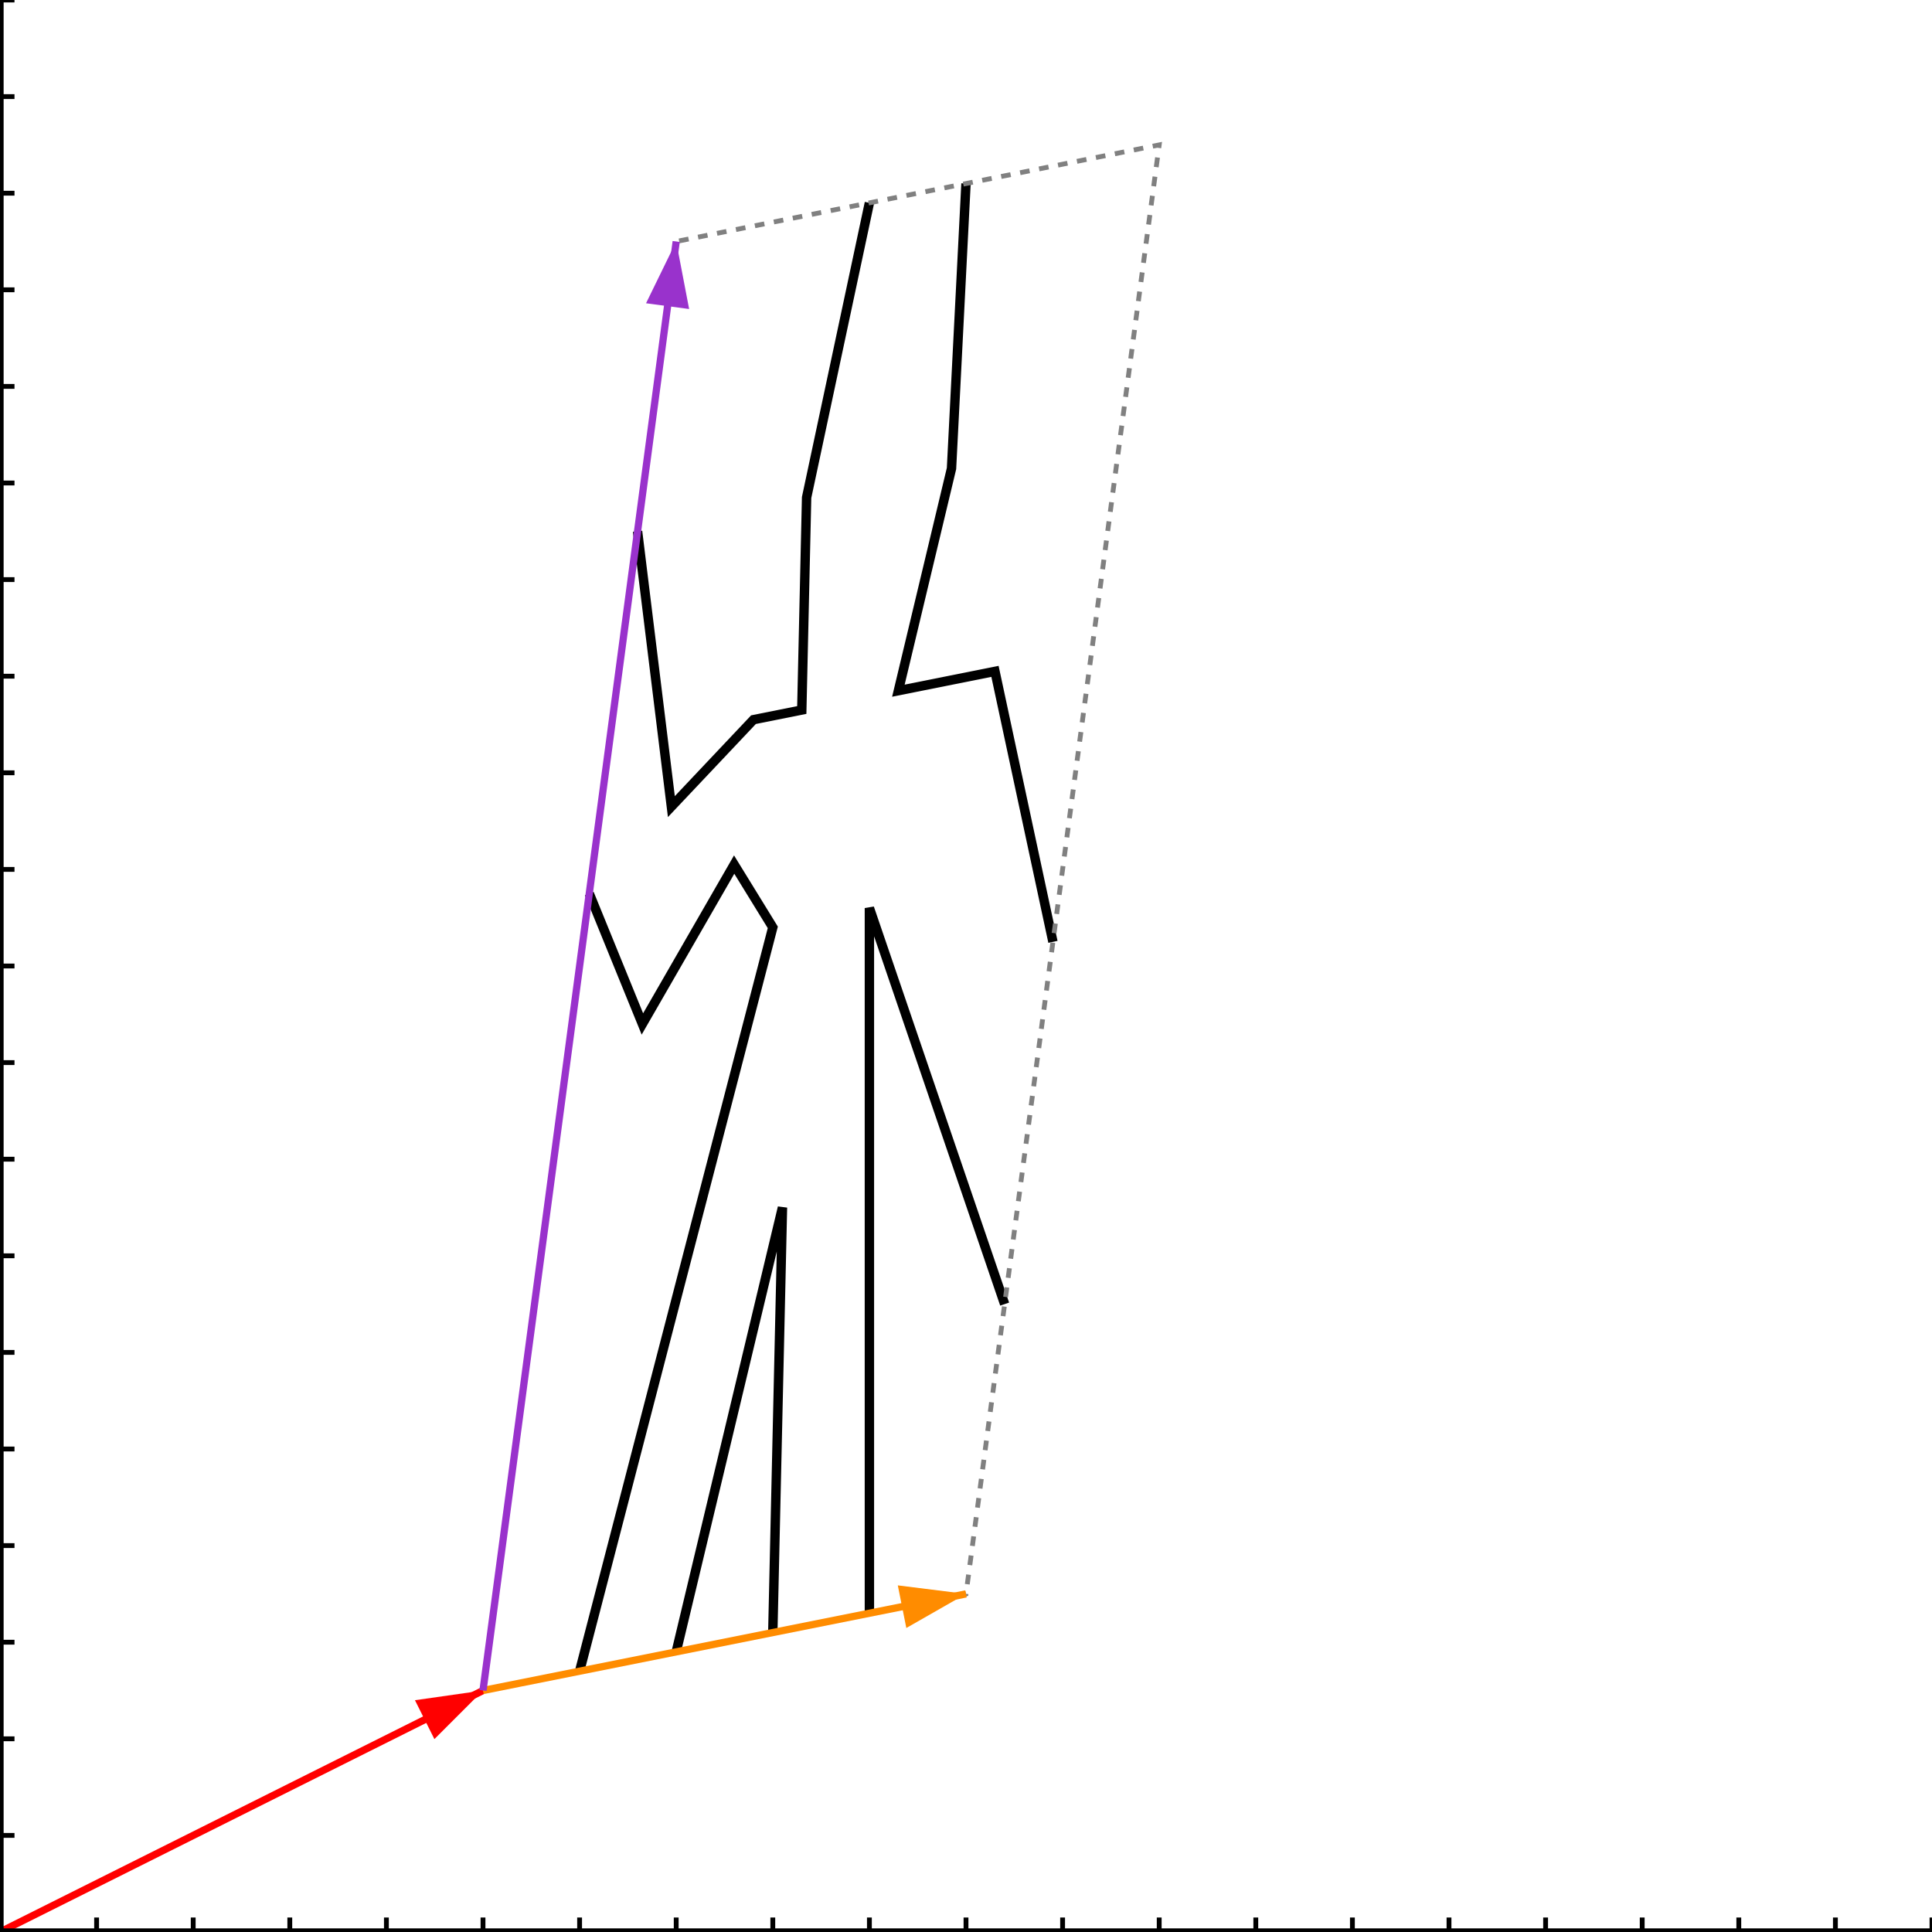
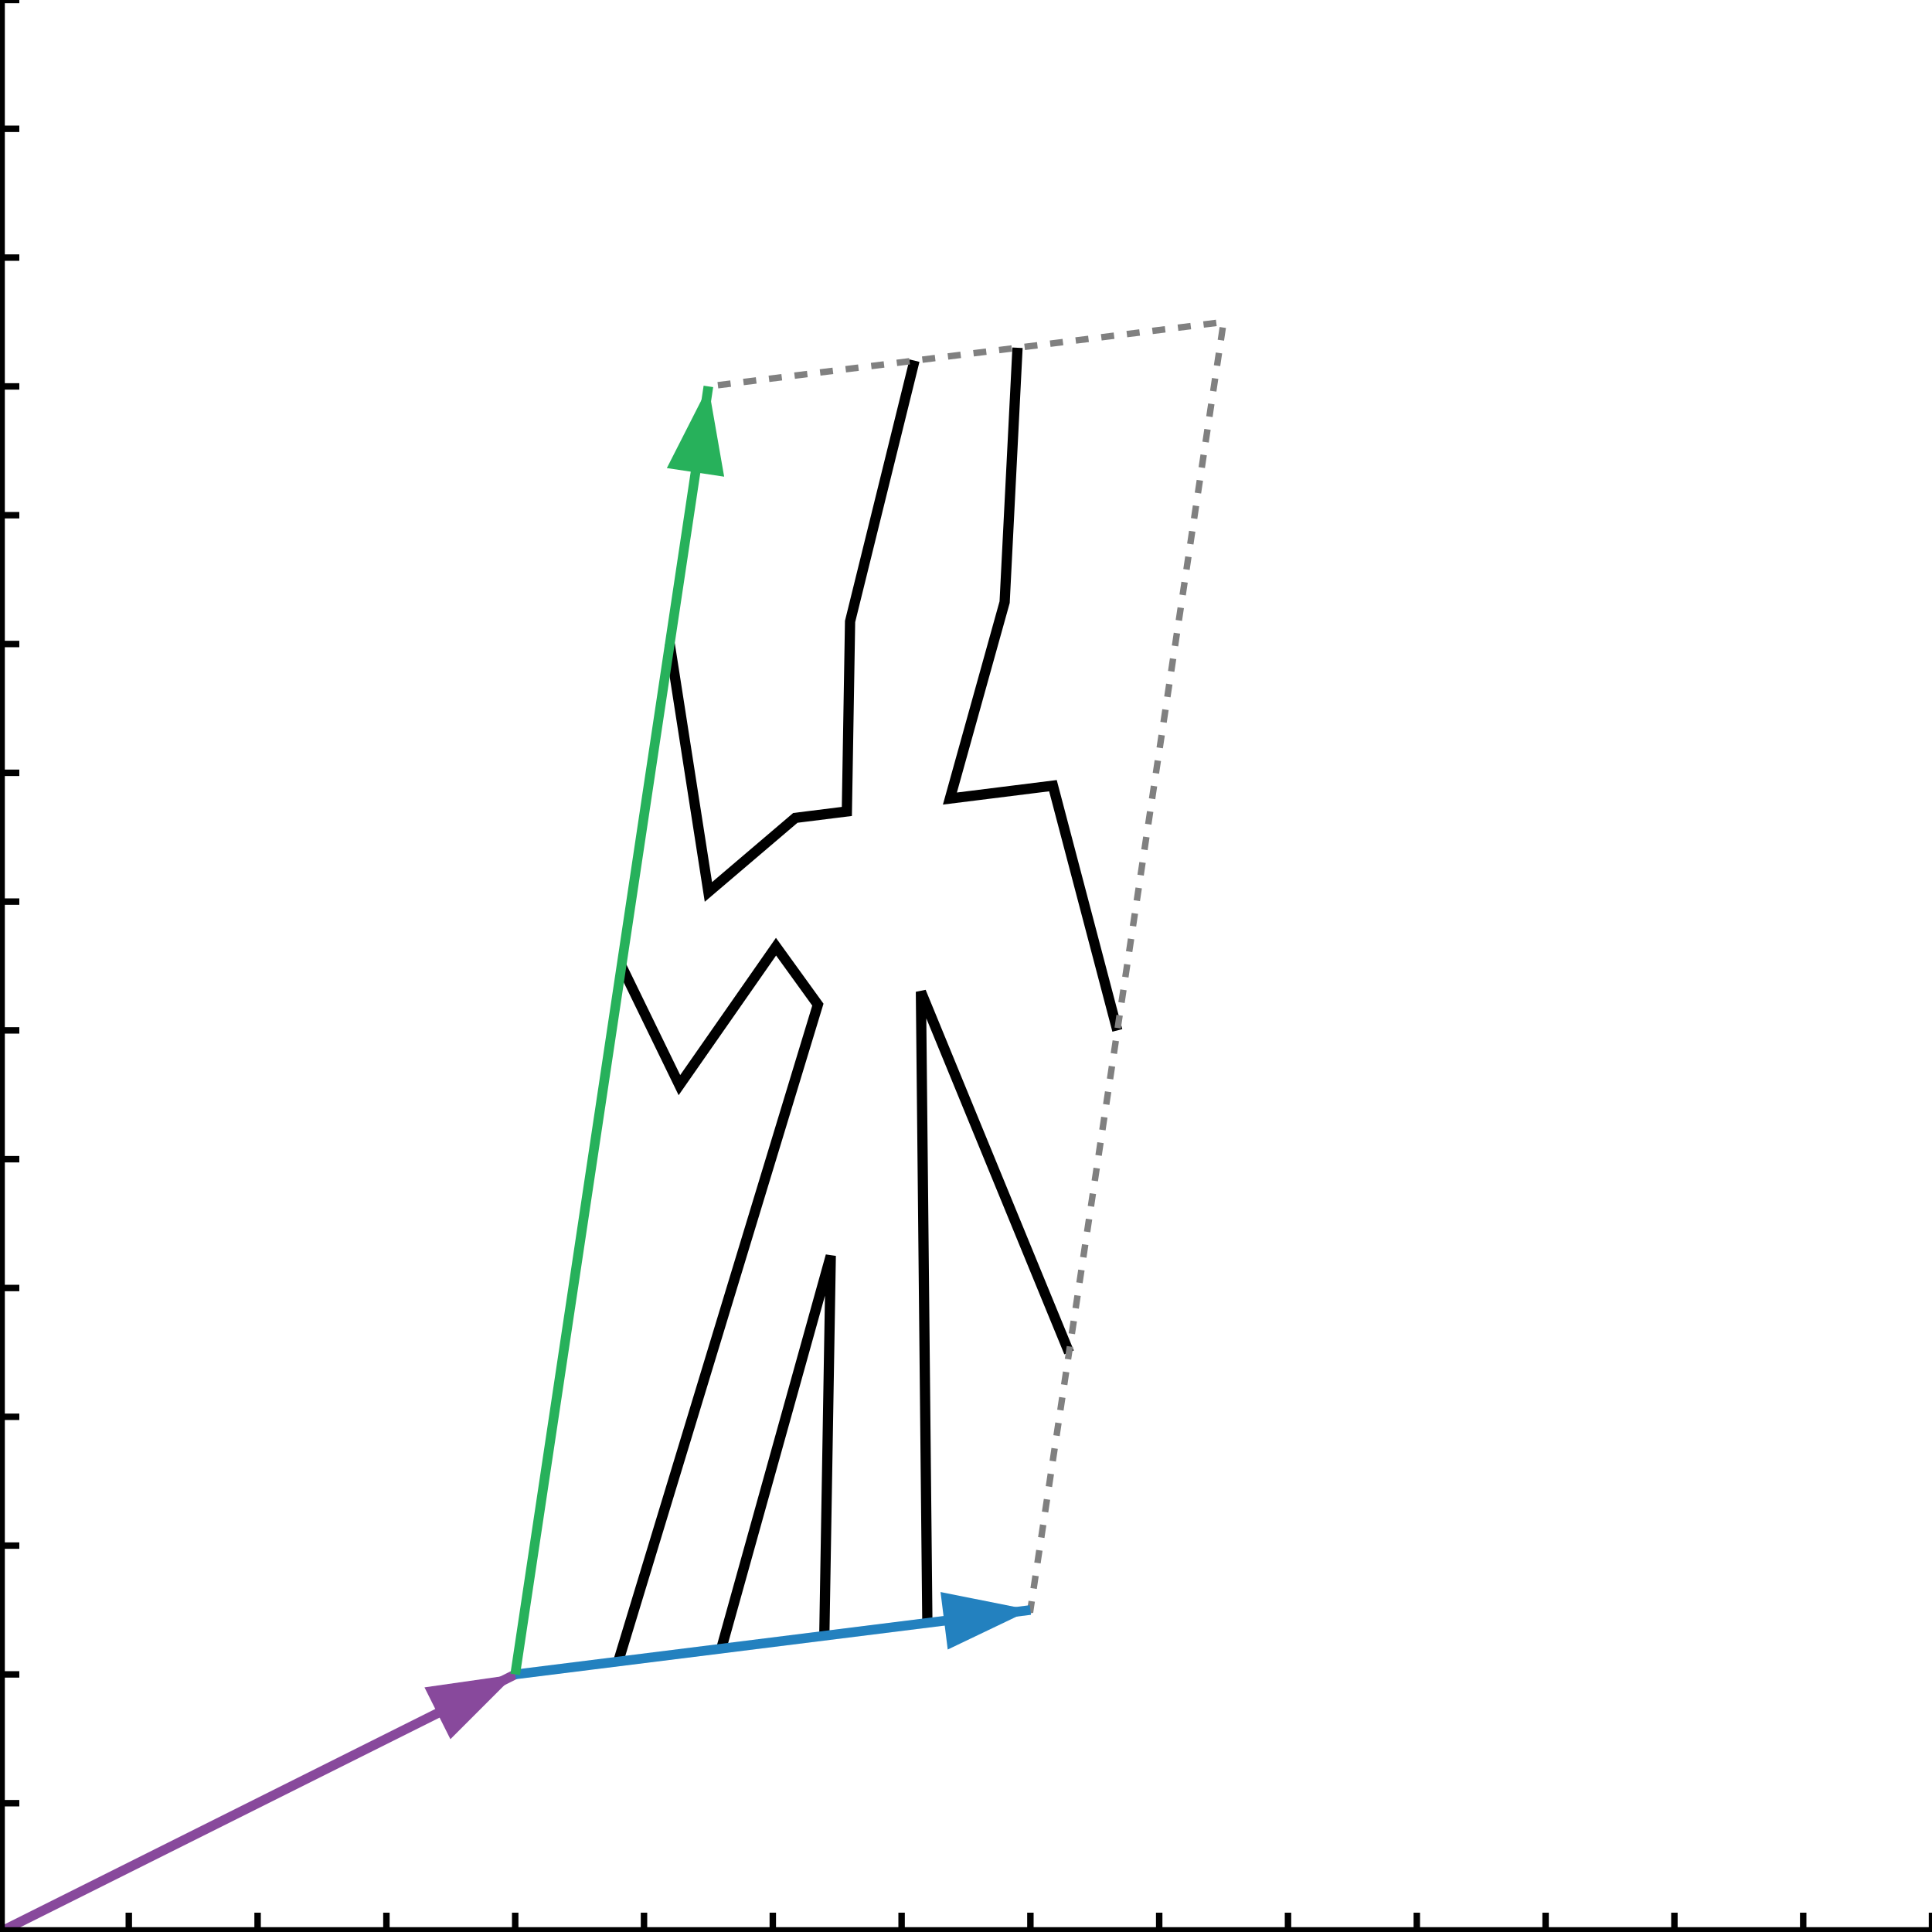
- <svg xmlns="http://www.w3.org/2000/svg" version="1.1" x="0" y="0" width="400" height="400">
+ <svg xmlns="http://www.w3.org/2000/svg" version="1.1" x="0" y="0" width="300" height="300">
  <defs>
    <marker id="a-arrow" markerWidth="10" markerHeight="10" refX="9" refY="3" orient="auto" markerUnits="strokeWidth">
-       <path d="M0,0 L0,6 L9,3 z" fill="#f00" />
+       <path d="M0,0 L0,6 L9,3 z" fill="#88499c" />
    </marker>
    <marker id="b-arrow" markerWidth="10" markerHeight="10" refX="9" refY="3" orient="auto" markerUnits="strokeWidth">
-       <path d="M0,0 L0,6 L9,3 z" fill="#FF8C00" />
+       <path d="M0,0 L0,6 L9,3 z" fill="#2381bf" />
    </marker>
    <marker id="c-arrow" markerWidth="10" markerHeight="10" refX="9" refY="3" orient="auto" markerUnits="strokeWidth">
-       <path d="M0,0 L0,6 L9,3 z" fill="#9932CC" />
+       <path d="M0,0 L0,6 L9,3 z" fill="#27b15b" />
    </marker>
  </defs>
-   <polyline stroke="Black" stroke-width="1.945" fill="None" points="122,185 133,212 152,179 160,192 120,346" />
-   <polyline stroke="Black" stroke-width="1.945" fill="None" points="132,110 139,167 156,149 166,147 167,103 180,42" />
-   <polyline stroke="Black" stroke-width="1.945" fill="None" points="200,38 197,97 186,143 206,139 218,195" />
-   <polyline stroke="Black" stroke-width="1.945" fill="None" points="208,270 180,188 180,334" />
-   <polyline stroke="Black" stroke-width="1.945" fill="None" points="140,342 162,250 160,338" />
-   <polyline stroke="Grey" stroke-width="1" stroke-dasharray="2,2" fill="None" points="100,350 200,330 240,30 140,50 100,350" />
-   <line x1="0" y1="400" x2="100" y2="350" stroke="#f00" stroke-width="1.5" marker-end="url(#a-arrow)" />
-   <line x1="100" y1="350" x2="200" y2="330" stroke="#FF8C00" stroke-width="1.5" marker-end="url(#b-arrow)" />
-   <line x1="100" y1="350" x2="140" y2="50" stroke="#9932CC" stroke-width="1.5" marker-end="url(#c-arrow)" />
-   <line x1="0" y1="400" x2="400" y2="400" stroke="black" stroke-width="1.5" />
-   <line x1="0" y1="0" x2="0" y2="400" stroke="black" stroke-width="1.5" />
-   <line x1="0" y1="400" x2="0" y2="397" stroke="black" stroke-width="1.0" />
-   <line x1="20" y1="400" x2="20" y2="397" stroke="black" stroke-width="1.0" />
-   <line x1="40" y1="400" x2="40" y2="397" stroke="black" stroke-width="1.0" />
-   <line x1="60" y1="400" x2="60" y2="397" stroke="black" stroke-width="1.0" />
-   <line x1="80" y1="400" x2="80" y2="397" stroke="black" stroke-width="1.0" />
-   <line x1="100" y1="400" x2="100" y2="397" stroke="black" stroke-width="1.0" />
-   <line x1="120" y1="400" x2="120" y2="397" stroke="black" stroke-width="1.0" />
-   <line x1="140" y1="400" x2="140" y2="397" stroke="black" stroke-width="1.0" />
-   <line x1="160" y1="400" x2="160" y2="397" stroke="black" stroke-width="1.0" />
-   <line x1="180" y1="400" x2="180" y2="397" stroke="black" stroke-width="1.0" />
-   <line x1="200" y1="400" x2="200" y2="397" stroke="black" stroke-width="1.0" />
-   <line x1="220" y1="400" x2="220" y2="397" stroke="black" stroke-width="1.0" />
-   <line x1="240" y1="400" x2="240" y2="397" stroke="black" stroke-width="1.0" />
-   <line x1="260" y1="400" x2="260" y2="397" stroke="black" stroke-width="1.0" />
-   <line x1="280" y1="400" x2="280" y2="397" stroke="black" stroke-width="1.0" />
-   <line x1="300" y1="400" x2="300" y2="397" stroke="black" stroke-width="1.0" />
-   <line x1="320" y1="400" x2="320" y2="397" stroke="black" stroke-width="1.0" />
-   <line x1="340" y1="400" x2="340" y2="397" stroke="black" stroke-width="1.0" />
-   <line x1="360" y1="400" x2="360" y2="397" stroke="black" stroke-width="1.0" />
-   <line x1="380" y1="400" x2="380" y2="397" stroke="black" stroke-width="1.0" />
-   <line x1="400" y1="400" x2="400" y2="397" stroke="black" stroke-width="1.0" />
-   <line x1="0" y1="400" x2="3" y2="400" stroke="black" stroke-width="1.0" />
-   <line x1="0" y1="380" x2="3" y2="380" stroke="black" stroke-width="1.0" />
-   <line x1="0" y1="360" x2="3" y2="360" stroke="black" stroke-width="1.0" />
-   <line x1="0" y1="340" x2="3" y2="340" stroke="black" stroke-width="1.0" />
-   <line x1="0" y1="320" x2="3" y2="320" stroke="black" stroke-width="1.0" />
+   <polyline stroke="Black" stroke-width="1.59" fill="None" points="96.5,150 105.5,168.5 120.5,147 127,156 96,258" />
+   <polyline stroke="Black" stroke-width="1.59" fill="None" points="104,100 110,138.5 123.5,127 131.5,126 132,96.5 142,56" />
+   <polyline stroke="Black" stroke-width="1.59" fill="None" points="158,54 156,93.5 147.5,124 163.5,122 173.5,160" />
+   <polyline stroke="Black" stroke-width="1.59" fill="None" points="166,210 143,154 144,252" />
+   <polyline stroke="Black" stroke-width="1.59" fill="None" points="112,256 129,195 128,254" />
+   <polyline stroke="Grey" stroke-width="1" stroke-dasharray="2,2" fill="None" points="80,260 160,250 190,50 110,60 80,260" />
+   <line x1="0" y1="300" x2="80" y2="260" stroke="#88499c" stroke-width="1.5" marker-end="url(#a-arrow)" />
+   <line x1="80" y1="260" x2="160" y2="250" stroke="#2381bf" stroke-width="1.5" marker-end="url(#b-arrow)" />
+   <line x1="80" y1="260" x2="110" y2="60" stroke="#27b15b" stroke-width="1.5" marker-end="url(#c-arrow)" />
+   <line x1="0" y1="300" x2="300" y2="300" stroke="black" stroke-width="1.5" />
+   <line x1="0" y1="0" x2="0" y2="300" stroke="black" stroke-width="1.5" />
+   <line x1="0" y1="300" x2="0" y2="297" stroke="black" stroke-width="1.0" />
+   <line x1="20" y1="300" x2="20" y2="297" stroke="black" stroke-width="1.0" />
+   <line x1="40" y1="300" x2="40" y2="297" stroke="black" stroke-width="1.0" />
+   <line x1="60" y1="300" x2="60" y2="297" stroke="black" stroke-width="1.0" />
+   <line x1="80" y1="300" x2="80" y2="297" stroke="black" stroke-width="1.0" />
+   <line x1="100" y1="300" x2="100" y2="297" stroke="black" stroke-width="1.0" />
+   <line x1="120" y1="300" x2="120" y2="297" stroke="black" stroke-width="1.0" />
+   <line x1="140" y1="300" x2="140" y2="297" stroke="black" stroke-width="1.0" />
+   <line x1="160" y1="300" x2="160" y2="297" stroke="black" stroke-width="1.0" />
+   <line x1="180" y1="300" x2="180" y2="297" stroke="black" stroke-width="1.0" />
+   <line x1="200" y1="300" x2="200" y2="297" stroke="black" stroke-width="1.0" />
+   <line x1="220" y1="300" x2="220" y2="297" stroke="black" stroke-width="1.0" />
+   <line x1="240" y1="300" x2="240" y2="297" stroke="black" stroke-width="1.0" />
+   <line x1="260" y1="300" x2="260" y2="297" stroke="black" stroke-width="1.0" />
+   <line x1="280" y1="300" x2="280" y2="297" stroke="black" stroke-width="1.0" />
+   <line x1="300" y1="300" x2="300" y2="297" stroke="black" stroke-width="1.0" />
  <line x1="0" y1="300" x2="3" y2="300" stroke="black" stroke-width="1.0" />
  <line x1="0" y1="280" x2="3" y2="280" stroke="black" stroke-width="1.0" />
  <line x1="0" y1="260" x2="3" y2="260" stroke="black" stroke-width="1.0" />
  <line x1="0" y1="240" x2="3" y2="240" stroke="black" stroke-width="1.0" />
  <line x1="0" y1="220" x2="3" y2="220" stroke="black" stroke-width="1.0" />
  <line x1="0" y1="200" x2="3" y2="200" stroke="black" stroke-width="1.0" />
  <line x1="0" y1="180" x2="3" y2="180" stroke="black" stroke-width="1.0" />
  <line x1="0" y1="160" x2="3" y2="160" stroke="black" stroke-width="1.0" />
  <line x1="0" y1="140" x2="3" y2="140" stroke="black" stroke-width="1.0" />
  <line x1="0" y1="120" x2="3" y2="120" stroke="black" stroke-width="1.0" />
  <line x1="0" y1="100" x2="3" y2="100" stroke="black" stroke-width="1.0" />
  <line x1="0" y1="80" x2="3" y2="80" stroke="black" stroke-width="1.0" />
  <line x1="0" y1="60" x2="3" y2="60" stroke="black" stroke-width="1.0" />
  <line x1="0" y1="40" x2="3" y2="40" stroke="black" stroke-width="1.0" />
  <line x1="0" y1="20" x2="3" y2="20" stroke="black" stroke-width="1.0" />
  <line x1="0" y1="0" x2="3" y2="0" stroke="black" stroke-width="1.0" />
</svg>
